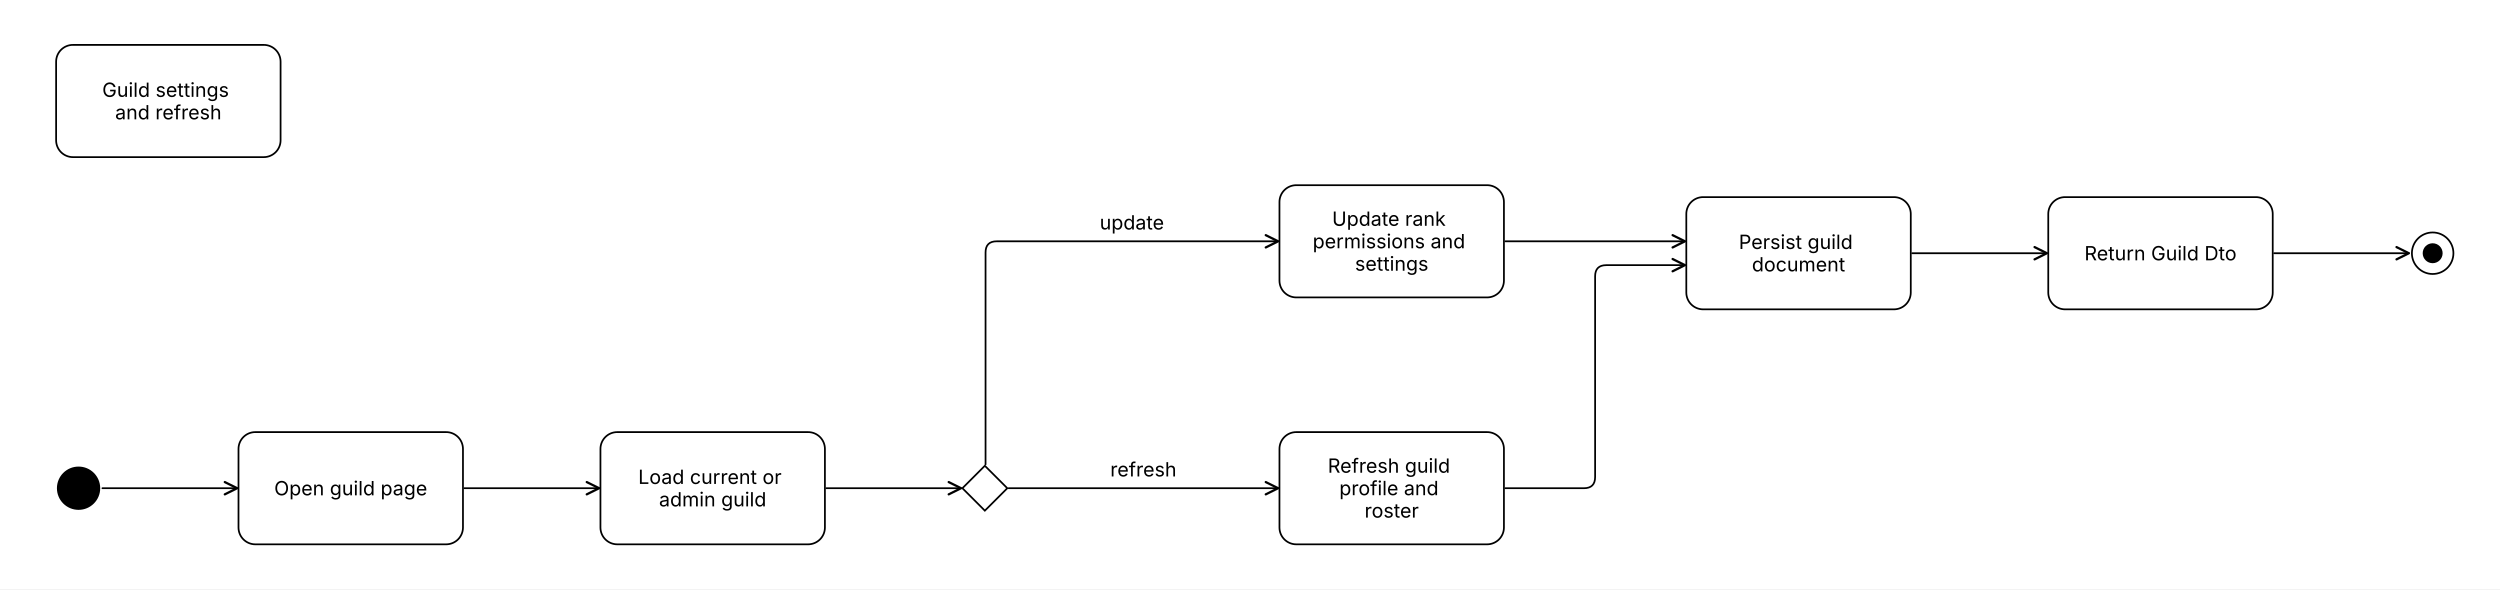
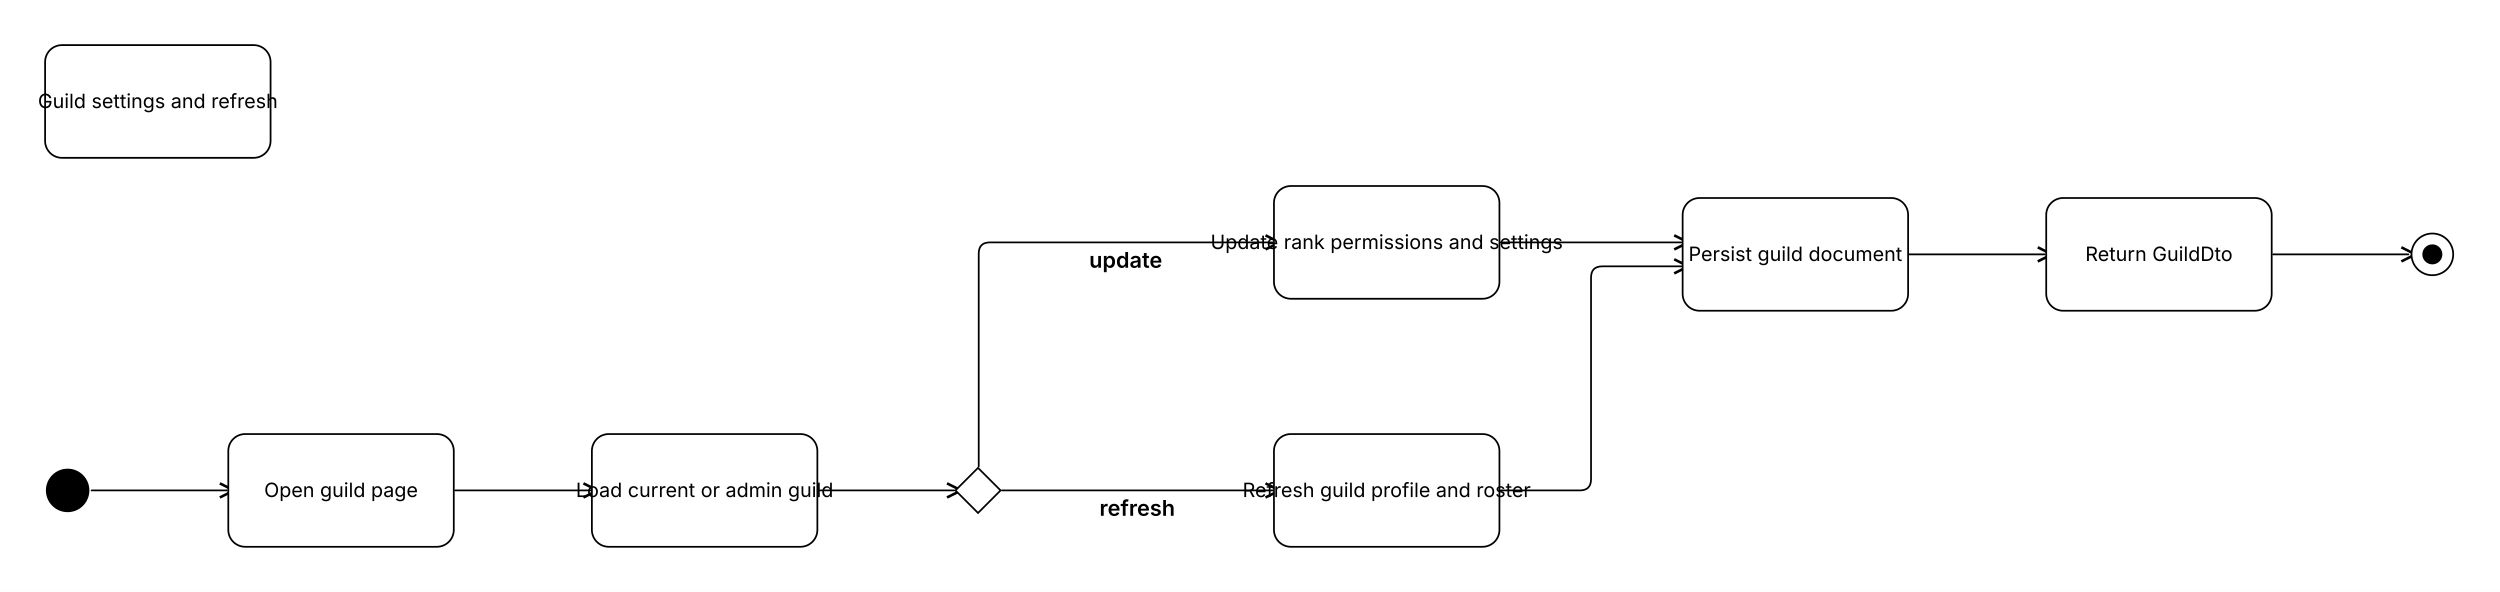
- <svg xmlns="http://www.w3.org/2000/svg" width="1782" height="420" viewBox="-28.0 -20.0 1782.0 420.0">
-   <rect x="-28.0" y="-20.0" width="1782.0" height="420.0" fill="#ffffff" />
-   <g font-family="Inter, Arial, sans-serif" font-size="14.0">
+ <svg xmlns="http://www.w3.org/2000/svg" width="1774" height="420" viewBox="-20.0 -20.0 1774.0 420.0">
+   <rect x="-20.0" y="-20.0" width="1774.0" height="420.0" fill="#ffffff" />
+   <g font-family="Inter, Arial, sans-serif" font-size="14">
    <g data-dediren-edge-id="flow-guild-open">
-       <defs>
-         <marker id="marker-end-flow-guild-open" data-dediren-edge-marker-end="open_arrow" markerWidth="9" markerHeight="9" refX="8" refY="4.5" orient="auto" markerUnits="strokeWidth">
-           <path d="M 1 1 L 8 4.5 L 1 8" fill="none" stroke="#000000" stroke-width="1.3" stroke-linecap="round" stroke-linejoin="round" />
-         </marker>
-       </defs>
+       <marker id="marker-end-flow-guild-open" data-dediren-edge-marker-end="open_arrow" markerWidth="10" markerHeight="10" refX="5" refY="5" orient="auto">
+         <path d="M 1 1 L 9 5 L 1 9" fill="none" stroke="#000000" stroke-width="1.5" />
+       </marker>
      <path d="M 45.0 328.0 L 141.0 328.0" fill="none" stroke="#000000" stroke-width="1.25" stroke-linecap="round" stroke-linejoin="round" marker-end="url(#marker-end-flow-guild-open)" />
-       <text x="93.0" y="319.6" text-anchor="middle" fill="#000000" stroke="#ffffff" stroke-width="4" stroke-linejoin="round" paint-order="stroke" />
    </g>
    <g data-dediren-edge-id="flow-guild-load">
-       <defs>
-         <marker id="marker-end-flow-guild-load" data-dediren-edge-marker-end="open_arrow" markerWidth="9" markerHeight="9" refX="8" refY="4.5" orient="auto" markerUnits="strokeWidth">
-           <path d="M 1 1 L 8 4.5 L 1 8" fill="none" stroke="#000000" stroke-width="1.3" stroke-linecap="round" stroke-linejoin="round" />
-         </marker>
-       </defs>
+       <marker id="marker-end-flow-guild-load" data-dediren-edge-marker-end="open_arrow" markerWidth="10" markerHeight="10" refX="5" refY="5" orient="auto">
+         <path d="M 1 1 L 9 5 L 1 9" fill="none" stroke="#000000" stroke-width="1.5" />
+       </marker>
      <path d="M 303.0 328.0 L 399.0 328.0" fill="none" stroke="#000000" stroke-width="1.25" stroke-linecap="round" stroke-linejoin="round" marker-end="url(#marker-end-flow-guild-load)" />
-       <text x="351.0" y="319.6" text-anchor="middle" fill="#000000" stroke="#ffffff" stroke-width="4" stroke-linejoin="round" paint-order="stroke" />
    </g>
    <g data-dediren-edge-id="flow-guild-decision">
-       <defs>
-         <marker id="marker-end-flow-guild-decision" data-dediren-edge-marker-end="open_arrow" markerWidth="9" markerHeight="9" refX="8" refY="4.5" orient="auto" markerUnits="strokeWidth">
-           <path d="M 1 1 L 8 4.5 L 1 8" fill="none" stroke="#000000" stroke-width="1.3" stroke-linecap="round" stroke-linejoin="round" />
-         </marker>
-       </defs>
+       <marker id="marker-end-flow-guild-decision" data-dediren-edge-marker-end="open_arrow" markerWidth="10" markerHeight="10" refX="5" refY="5" orient="auto">
+         <path d="M 1 1 L 9 5 L 1 9" fill="none" stroke="#000000" stroke-width="1.5" />
+       </marker>
      <path d="M 561.0 328.0 L 657.0 328.0" fill="none" stroke="#000000" stroke-width="1.25" stroke-linecap="round" stroke-linejoin="round" marker-end="url(#marker-end-flow-guild-decision)" />
-       <text x="609.0" y="319.6" text-anchor="middle" fill="#000000" stroke="#ffffff" stroke-width="4" stroke-linejoin="round" paint-order="stroke" />
    </g>
    <g data-dediren-edge-id="flow-guild-refresh">
-       <defs>
-         <marker id="marker-end-flow-guild-refresh" data-dediren-edge-marker-end="open_arrow" markerWidth="9" markerHeight="9" refX="8" refY="4.5" orient="auto" markerUnits="strokeWidth">
-           <path d="M 1 1 L 8 4.5 L 1 8" fill="none" stroke="#000000" stroke-width="1.3" stroke-linecap="round" stroke-linejoin="round" />
-         </marker>
-       </defs>
+       <marker id="marker-end-flow-guild-refresh" data-dediren-edge-marker-end="open_arrow" markerWidth="10" markerHeight="10" refX="5" refY="5" orient="auto">
+         <path d="M 1 1 L 9 5 L 1 9" fill="none" stroke="#000000" stroke-width="1.5" />
+       </marker>
      <path d="M 691.0 328.0 L 883.0 328.0" fill="none" stroke="#000000" stroke-width="1.25" stroke-linecap="round" stroke-linejoin="round" marker-end="url(#marker-end-flow-guild-refresh)" />
-       <text x="787.0" y="319.6" text-anchor="middle" fill="#000000" stroke="#ffffff" stroke-width="4" stroke-linejoin="round" paint-order="stroke">refresh</text>
+       <text x="787.0" y="346.0" text-anchor="middle" fill="none" font-size="15.4" font-weight="600" stroke="#ffffff" stroke-width="2">refresh</text>
+       <text x="787.0" y="346.0" text-anchor="middle" fill="#000000" font-size="15.4" font-weight="600">refresh</text>
    </g>
    <g data-dediren-edge-id="flow-guild-update">
-       <defs>
-         <marker id="marker-end-flow-guild-update" data-dediren-edge-marker-end="open_arrow" markerWidth="9" markerHeight="9" refX="8" refY="4.5" orient="auto" markerUnits="strokeWidth">
-           <path d="M 1 1 L 8 4.5 L 1 8" fill="none" stroke="#000000" stroke-width="1.3" stroke-linecap="round" stroke-linejoin="round" />
-         </marker>
-       </defs>
+       <marker id="marker-end-flow-guild-update" data-dediren-edge-marker-end="open_arrow" markerWidth="10" markerHeight="10" refX="5" refY="5" orient="auto">
+         <path d="M 1 1 L 9 5 L 1 9" fill="none" stroke="#000000" stroke-width="1.5" />
+       </marker>
      <path d="M 674.5 311.0 L 674.5 160.0 Q 674.5 152.0 682.5 152.0 L 883.0 152.0" fill="none" stroke="#000000" stroke-width="1.25" stroke-linecap="round" stroke-linejoin="round" marker-end="url(#marker-end-flow-guild-update)" />
-       <text x="778.8" y="143.6" text-anchor="middle" fill="#000000" stroke="#ffffff" stroke-width="4" stroke-linejoin="round" paint-order="stroke">update</text>
+       <text x="778.8" y="170.0" text-anchor="middle" fill="none" font-size="15.4" font-weight="600" stroke="#ffffff" stroke-width="2">update</text>
+       <text x="778.8" y="170.0" text-anchor="middle" fill="#000000" font-size="15.4" font-weight="600">update</text>
    </g>
    <g data-dediren-edge-id="flow-guild-refresh-persist">
-       <defs>
-         <marker id="marker-end-flow-guild-refresh-persist" data-dediren-edge-marker-end="open_arrow" markerWidth="9" markerHeight="9" refX="8" refY="4.5" orient="auto" markerUnits="strokeWidth">
-           <path d="M 1 1 L 8 4.5 L 1 8" fill="none" stroke="#000000" stroke-width="1.3" stroke-linecap="round" stroke-linejoin="round" />
-         </marker>
-       </defs>
+       <marker id="marker-end-flow-guild-refresh-persist" data-dediren-edge-marker-end="open_arrow" markerWidth="10" markerHeight="10" refX="5" refY="5" orient="auto">
+         <path d="M 1 1 L 9 5 L 1 9" fill="none" stroke="#000000" stroke-width="1.5" />
+       </marker>
      <path d="M 1045.0 328.0 L 1101.0 328.0 Q 1109.0 328.0 1109.0 320.0 L 1109.0 177.0 Q 1109.0 169.0 1117.0 169.0 L 1173.0 169.0" fill="none" stroke="#000000" stroke-width="1.25" stroke-linecap="round" stroke-linejoin="round" marker-end="url(#marker-end-flow-guild-refresh-persist)" />
-       <text x="1077.0" y="319.6" text-anchor="middle" fill="#000000" stroke="#ffffff" stroke-width="4" stroke-linejoin="round" paint-order="stroke" />
    </g>
    <g data-dediren-edge-id="flow-guild-update-persist">
-       <defs>
-         <marker id="marker-end-flow-guild-update-persist" data-dediren-edge-marker-end="open_arrow" markerWidth="9" markerHeight="9" refX="8" refY="4.5" orient="auto" markerUnits="strokeWidth">
-           <path d="M 1 1 L 8 4.5 L 1 8" fill="none" stroke="#000000" stroke-width="1.3" stroke-linecap="round" stroke-linejoin="round" />
-         </marker>
-       </defs>
+       <marker id="marker-end-flow-guild-update-persist" data-dediren-edge-marker-end="open_arrow" markerWidth="10" markerHeight="10" refX="5" refY="5" orient="auto">
+         <path d="M 1 1 L 9 5 L 1 9" fill="none" stroke="#000000" stroke-width="1.5" />
+       </marker>
      <path d="M 1045.0 152.0 L 1173.0 152.0" fill="none" stroke="#000000" stroke-width="1.25" stroke-linecap="round" stroke-linejoin="round" marker-end="url(#marker-end-flow-guild-update-persist)" />
-       <text x="1109.0" y="143.6" text-anchor="middle" fill="#000000" stroke="#ffffff" stroke-width="4" stroke-linejoin="round" paint-order="stroke" />
    </g>
    <g data-dediren-edge-id="flow-guild-return">
-       <defs>
-         <marker id="marker-end-flow-guild-return" data-dediren-edge-marker-end="open_arrow" markerWidth="9" markerHeight="9" refX="8" refY="4.5" orient="auto" markerUnits="strokeWidth">
-           <path d="M 1 1 L 8 4.5 L 1 8" fill="none" stroke="#000000" stroke-width="1.3" stroke-linecap="round" stroke-linejoin="round" />
-         </marker>
-       </defs>
+       <marker id="marker-end-flow-guild-return" data-dediren-edge-marker-end="open_arrow" markerWidth="10" markerHeight="10" refX="5" refY="5" orient="auto">
+         <path d="M 1 1 L 9 5 L 1 9" fill="none" stroke="#000000" stroke-width="1.5" />
+       </marker>
      <path d="M 1335.0 160.5 L 1431.0 160.5" fill="none" stroke="#000000" stroke-width="1.25" stroke-linecap="round" stroke-linejoin="round" marker-end="url(#marker-end-flow-guild-return)" />
-       <text x="1383.0" y="152.1" text-anchor="middle" fill="#000000" stroke="#ffffff" stroke-width="4" stroke-linejoin="round" paint-order="stroke" />
    </g>
    <g data-dediren-edge-id="flow-guild-final">
-       <defs>
-         <marker id="marker-end-flow-guild-final" data-dediren-edge-marker-end="open_arrow" markerWidth="9" markerHeight="9" refX="8" refY="4.5" orient="auto" markerUnits="strokeWidth">
-           <path d="M 1 1 L 8 4.5 L 1 8" fill="none" stroke="#000000" stroke-width="1.3" stroke-linecap="round" stroke-linejoin="round" />
-         </marker>
-       </defs>
+       <marker id="marker-end-flow-guild-final" data-dediren-edge-marker-end="open_arrow" markerWidth="10" markerHeight="10" refX="5" refY="5" orient="auto">
+         <path d="M 1 1 L 9 5 L 1 9" fill="none" stroke="#000000" stroke-width="1.5" />
+       </marker>
      <path d="M 1593.0 160.5 L 1689.0 160.5" fill="none" stroke="#000000" stroke-width="1.25" stroke-linecap="round" stroke-linejoin="round" marker-end="url(#marker-end-flow-guild-final)" />
-       <text x="1641.0" y="152.1" text-anchor="middle" fill="#000000" stroke="#ffffff" stroke-width="4" stroke-linejoin="round" paint-order="stroke" />
    </g>
    <g data-dediren-node-id="activity-guild">
-       <rect data-dediren-node-shape="uml_activity" x="12.0" y="12.0" width="160.0" height="80.0" rx="12.0" fill="#ffffff" stroke="#000000" stroke-width="1.25" />
+       <rect data-dediren-node-shape="uml_activity" x="12.0" y="12.0" width="160.0" height="80.0" rx="12" fill="#ffffff" stroke="#000000" stroke-width="1.25" />
      <g data-dediren-node-decorator="uml_activity" />
-       <text x="92.0" y="44.0" text-anchor="middle" dominant-baseline="middle" fill="#000000" font-size="14.0">
-         <tspan x="92.0" dy="0">Guild settings</tspan>
-         <tspan x="92.0" dy="16.0">and refresh</tspan>
-       </text>
+       <text x="92.0" y="56.7" text-anchor="middle" fill="#000000">Guild settings and refresh</text>
    </g>
    <g data-dediren-node-id="initial-guild">
      <circle data-dediren-node-shape="uml_initial_node" cx="28.0" cy="328.0" r="14.8" fill="#000000" stroke="#000000" stroke-width="1.25" />
      <g data-dediren-node-decorator="uml_initial_node" />
-       <text x="4.0" y="308.2" text-anchor="middle" fill="#000000" font-size="14.0" />
+       <text x="28.0" y="332.7" text-anchor="middle" fill="#000000" />
    </g>
    <g data-dediren-node-id="action-open-guild-page">
-       <rect data-dediren-node-shape="uml_action" x="142.0" y="288.0" width="160.0" height="80.0" rx="12.0" fill="#ffffff" stroke="#000000" stroke-width="1.25" />
+       <rect data-dediren-node-shape="uml_action" x="142.0" y="288.0" width="160.0" height="80.0" rx="12" fill="#ffffff" stroke="#000000" stroke-width="1.25" />
      <g data-dediren-node-decorator="uml_action" />
-       <text x="222.0" y="328.0" text-anchor="middle" dominant-baseline="middle" fill="#000000" font-size="14.0">Open guild page</text>
+       <text x="222.0" y="332.7" text-anchor="middle" fill="#000000">Open guild page</text>
    </g>
    <g data-dediren-node-id="action-load-guild">
-       <rect data-dediren-node-shape="uml_action" x="400.0" y="288.0" width="160.0" height="80.0" rx="12.0" fill="#ffffff" stroke="#000000" stroke-width="1.25" />
+       <rect data-dediren-node-shape="uml_action" x="400.0" y="288.0" width="160.0" height="80.0" rx="12" fill="#ffffff" stroke="#000000" stroke-width="1.25" />
      <g data-dediren-node-decorator="uml_action" />
-       <text x="480.0" y="319.9" text-anchor="middle" dominant-baseline="middle" fill="#000000" font-size="14.0">
-         <tspan x="480.0" dy="0">Load current or</tspan>
-         <tspan x="480.0" dy="16.0">admin guild</tspan>
-       </text>
+       <text x="480.0" y="332.7" text-anchor="middle" fill="#000000">Load current or admin guild</text>
    </g>
    <g data-dediren-node-id="decision-guild-refresh-or-update">
      <path data-dediren-node-shape="uml_decision_node" d="M 674.0 312.0 L 690.0 328.0 L 674.0 344.0 L 658.0 328.0 Z" fill="#ffffff" stroke="#000000" stroke-width="1.25" />
      <g data-dediren-node-decorator="uml_decision_node" />
-       <text x="650.0" y="308.2" text-anchor="middle" fill="#000000" font-size="14.0" />
+       <text x="674.0" y="332.7" text-anchor="middle" fill="#000000" />
    </g>
    <g data-dediren-node-id="action-refresh-guild-from-blizzard">
-       <rect data-dediren-node-shape="uml_action" x="884.0" y="288.0" width="160.0" height="80.0" rx="12.0" fill="#ffffff" stroke="#000000" stroke-width="1.25" />
+       <rect data-dediren-node-shape="uml_action" x="884.0" y="288.0" width="160.0" height="80.0" rx="12" fill="#ffffff" stroke="#000000" stroke-width="1.25" />
      <g data-dediren-node-decorator="uml_action" />
-       <text x="964.0" y="311.9" text-anchor="middle" dominant-baseline="middle" fill="#000000" font-size="14.0">
-         <tspan x="964.0" dy="0">Refresh guild</tspan>
-         <tspan x="964.0" dy="16.0">profile and</tspan>
-         <tspan x="964.0" dy="16.0">roster</tspan>
-       </text>
+       <text x="964.0" y="332.7" text-anchor="middle" fill="#000000">Refresh guild profile and roster</text>
    </g>
    <g data-dediren-node-id="action-update-guild-settings">
-       <rect data-dediren-node-shape="uml_action" x="884.0" y="112.0" width="160.0" height="80.0" rx="12.0" fill="#ffffff" stroke="#000000" stroke-width="1.25" />
+       <rect data-dediren-node-shape="uml_action" x="884.0" y="112.0" width="160.0" height="80.0" rx="12" fill="#ffffff" stroke="#000000" stroke-width="1.25" />
      <g data-dediren-node-decorator="uml_action" />
-       <text x="964.0" y="135.9" text-anchor="middle" dominant-baseline="middle" fill="#000000" font-size="14.0">
-         <tspan x="964.0" dy="0">Update rank</tspan>
-         <tspan x="964.0" dy="16.0">permissions and</tspan>
-         <tspan x="964.0" dy="16.0">settings</tspan>
-       </text>
+       <text x="964.0" y="156.7" text-anchor="middle" fill="#000000">Update rank permissions and settings</text>
    </g>
    <g data-dediren-node-id="action-persist-guild-document">
-       <rect data-dediren-node-shape="uml_action" x="1174.0" y="120.5" width="160.0" height="80.0" rx="12.0" fill="#ffffff" stroke="#000000" stroke-width="1.25" />
+       <rect data-dediren-node-shape="uml_action" x="1174.0" y="120.5" width="160.0" height="80.0" rx="12" fill="#ffffff" stroke="#000000" stroke-width="1.25" />
      <g data-dediren-node-decorator="uml_action" />
-       <text x="1254.0" y="152.4" text-anchor="middle" dominant-baseline="middle" fill="#000000" font-size="14.0">
-         <tspan x="1254.0" dy="0">Persist guild</tspan>
-         <tspan x="1254.0" dy="16.0">document</tspan>
-       </text>
+       <text x="1254.0" y="165.2" text-anchor="middle" fill="#000000">Persist guild document</text>
    </g>
    <g data-dediren-node-id="action-return-guild-dto">
-       <rect data-dediren-node-shape="uml_action" x="1432.0" y="120.5" width="160.0" height="80.0" rx="12.0" fill="#ffffff" stroke="#000000" stroke-width="1.25" />
+       <rect data-dediren-node-shape="uml_action" x="1432.0" y="120.5" width="160.0" height="80.0" rx="12" fill="#ffffff" stroke="#000000" stroke-width="1.25" />
      <g data-dediren-node-decorator="uml_action" />
-       <text x="1512.0" y="160.5" text-anchor="middle" dominant-baseline="middle" fill="#000000" font-size="14.0">Return Guild Dto</text>
+       <text x="1512.0" y="165.2" text-anchor="middle" fill="#000000">Return GuildDto</text>
    </g>
    <g data-dediren-node-id="final-guild">
      <g data-dediren-node-shape="uml_activity_final_node">
        <circle cx="1706.0" cy="160.5" r="14.8" fill="#ffffff" stroke="#000000" stroke-width="1.25" />
        <circle cx="1706.0" cy="160.5" r="7.1" fill="#000000" />
      </g>
      <g data-dediren-node-decorator="uml_activity_final_node" />
-       <text x="1682.0" y="140.7" text-anchor="middle" fill="#000000" font-size="14.0" />
+       <text x="1706.0" y="165.2" text-anchor="middle" fill="#000000" />
    </g>
  </g>
</svg>
